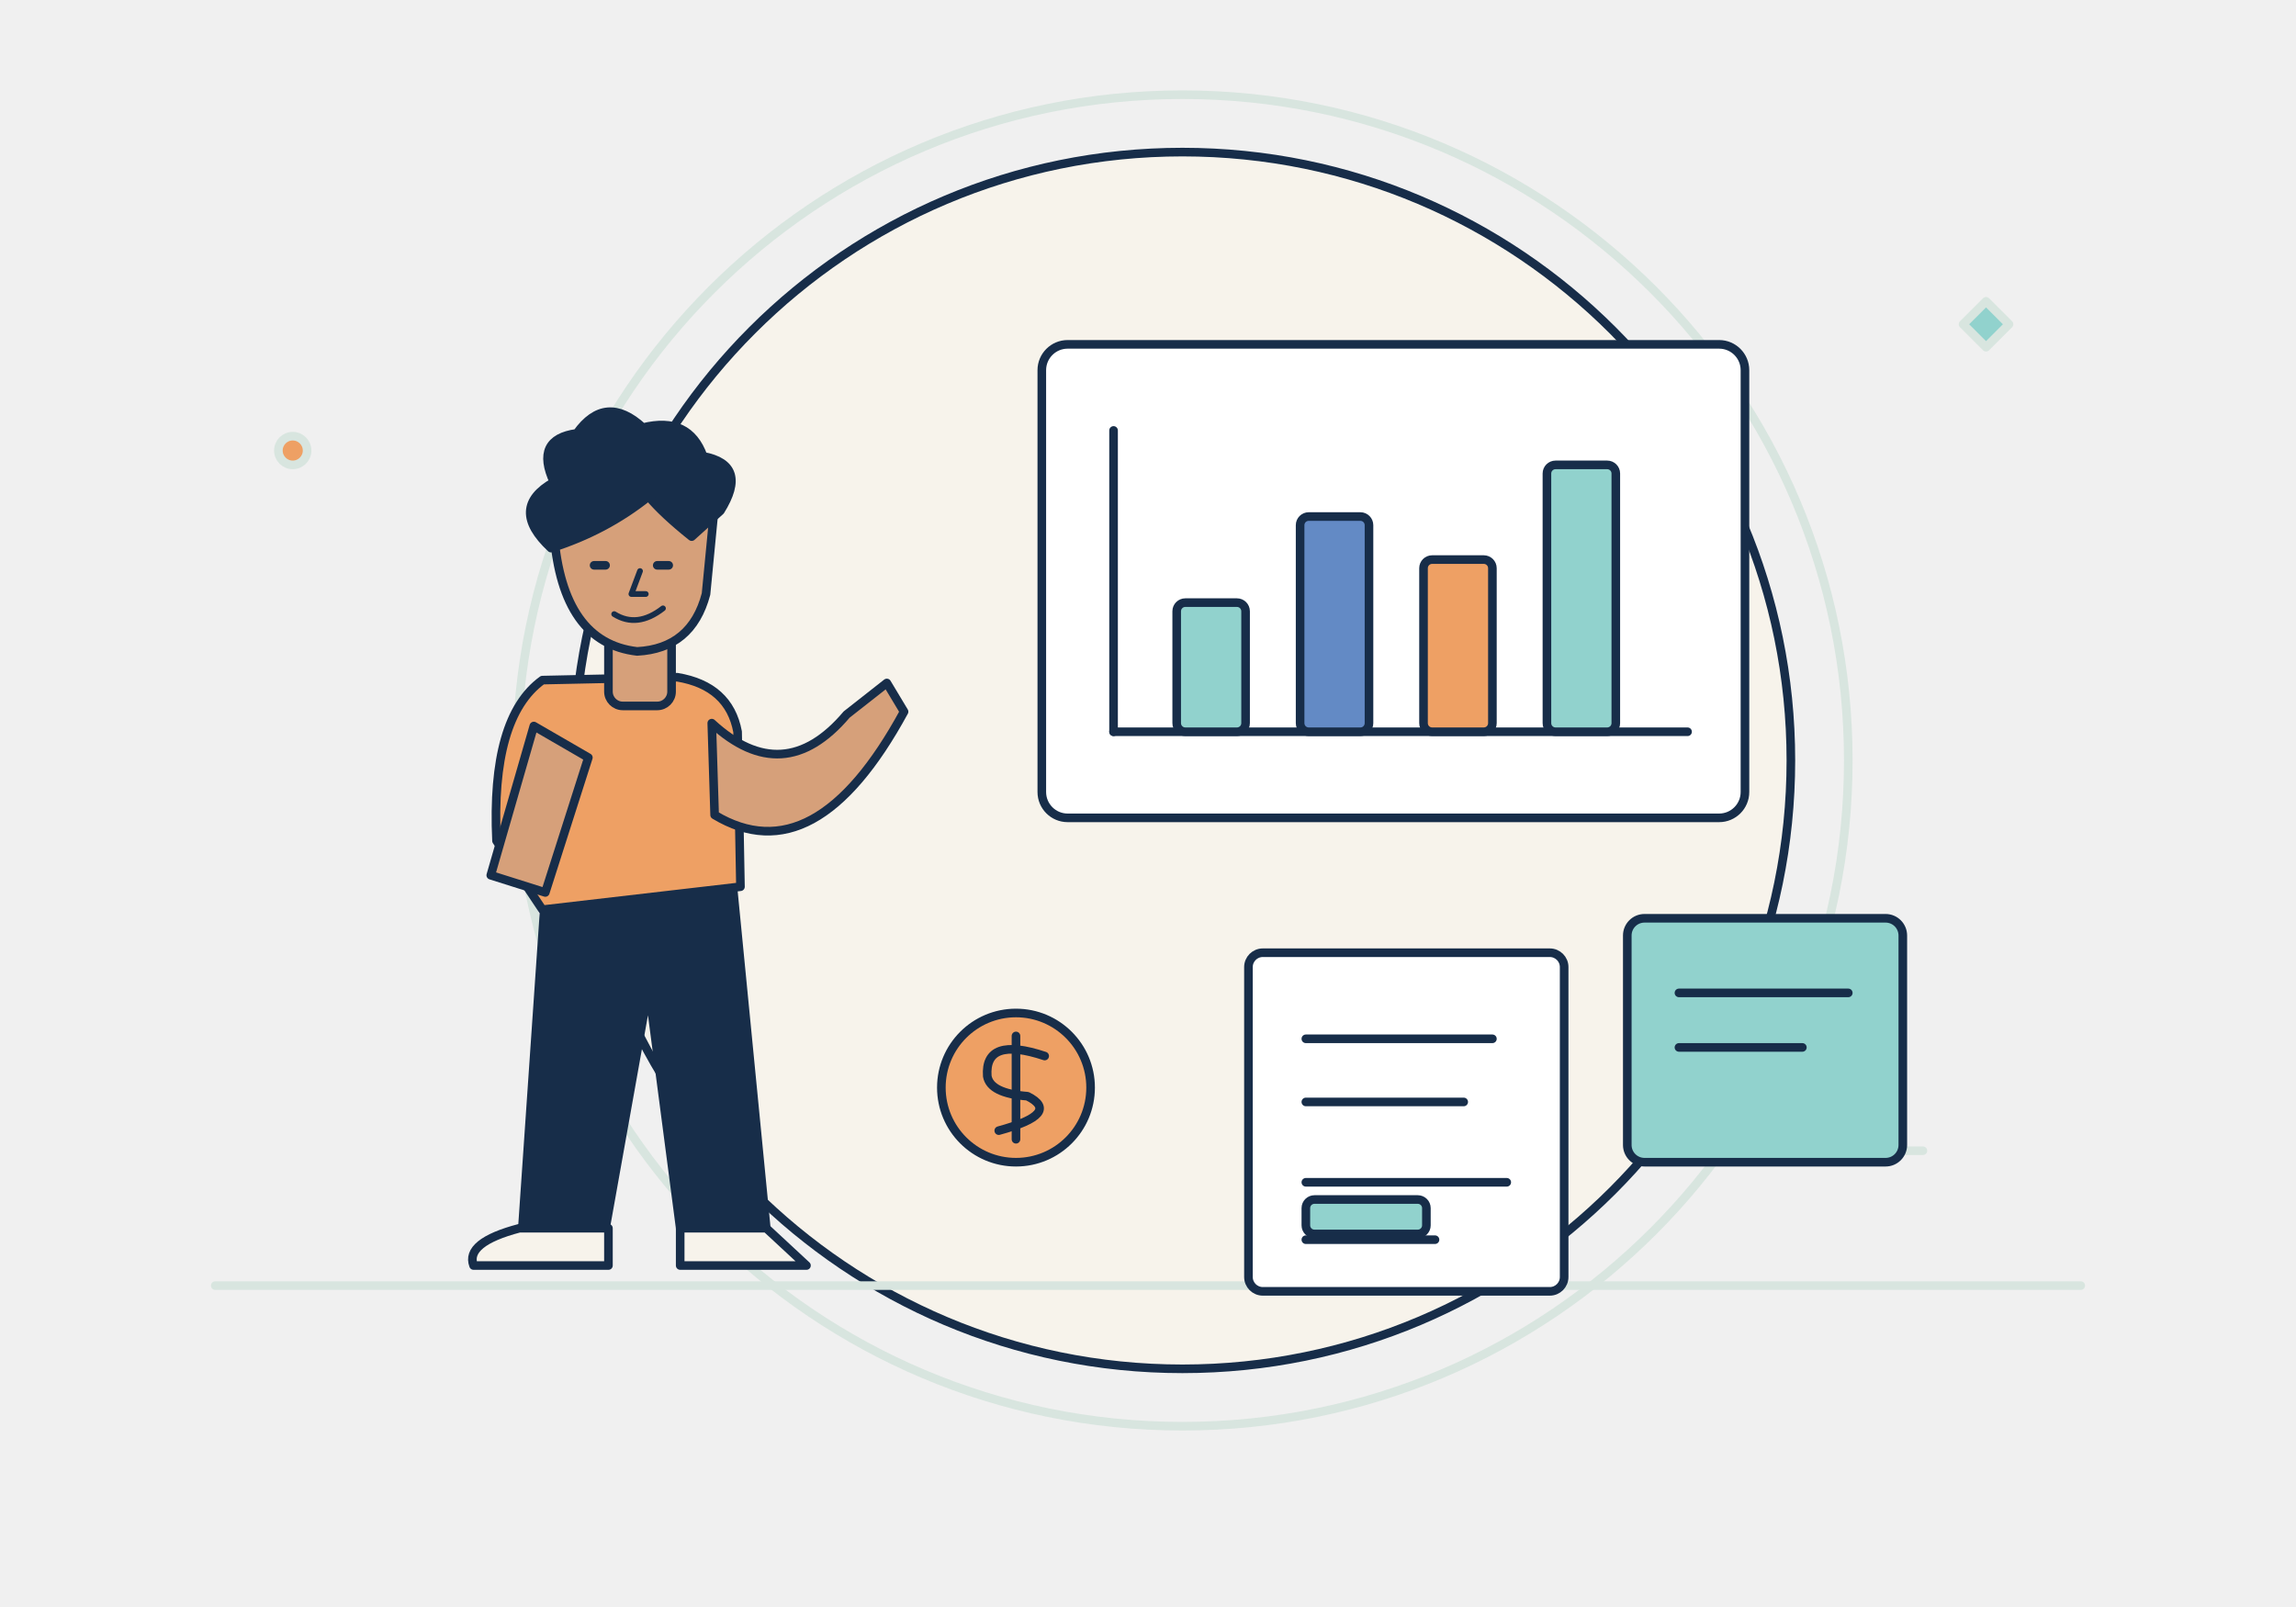
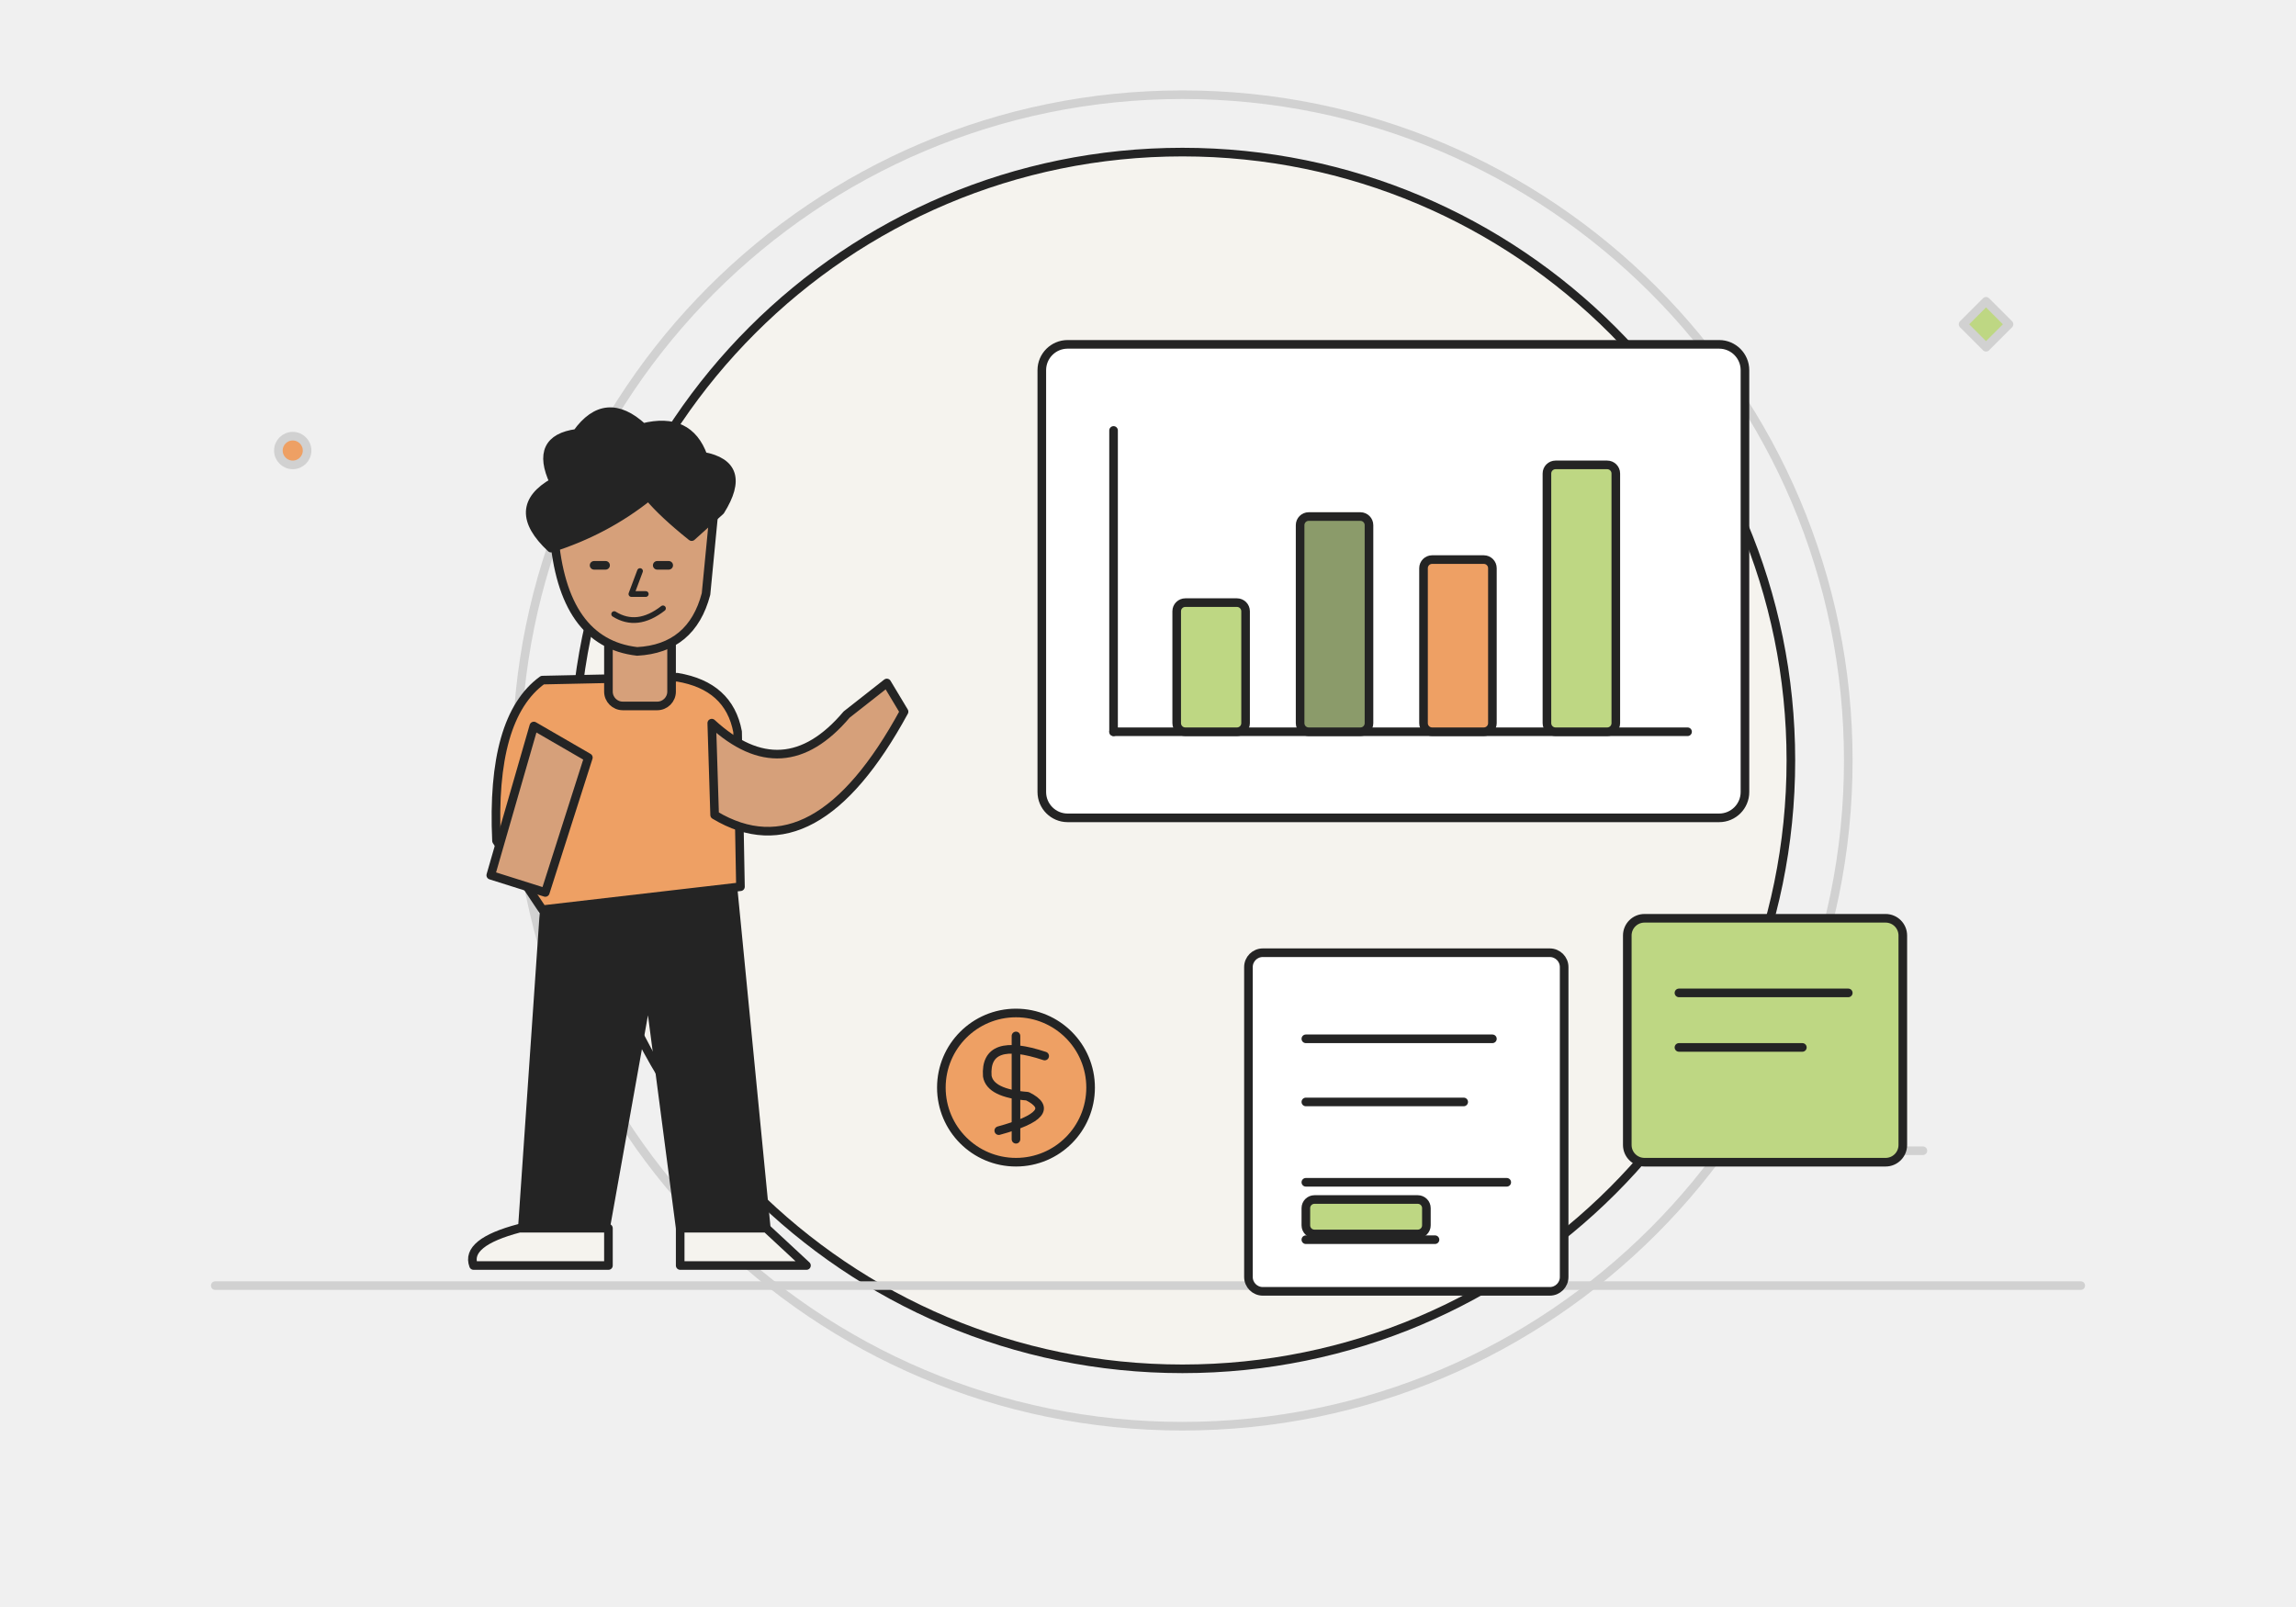
<svg xmlns="http://www.w3.org/2000/svg" viewBox="0 0 800 560" fill="none">
-   <g stroke="#172d49" stroke-width="3" stroke-linecap="round" stroke-linejoin="round">
-     <circle cx="412" cy="265" r="212" fill="#f7f3eb" />
-     <g stroke="#d8e5df">
+   <g stroke="#242424" stroke-width="3" stroke-linecap="round" stroke-linejoin="round">
+     <circle cx="412" cy="265" r="212" fill="#f5f3ee" />
+     <g stroke="#d1d1d1">
      <circle cx="412" cy="265" r="232" fill="none" />
      <path d="M75 448L725 448" fill="none" />
-       <path d="M692 105L700 113L692 121L684 113Z" fill="#91d2cd" />
+       <path d="M692 105L700 113L692 121L684 113Z" fill="#bed783" />
      <circle cx="102" cy="157" r="5" fill="#eea064" />
      <path d="M656 401L670 401" fill="none" />
    </g>
    <g transform="translate(363 120)">
      <rect x="0" y="0" width="245" height="165" rx="9" fill="#fff" />
      <path d="M25 135L225 135" fill="none" />
      <path d="M25 30L25 135" fill="none" />
-       <rect x="47" y="90" width="24" height="45" rx="3" fill="#91d2cd" />
-       <rect x="90" y="60" width="24" height="75" rx="3" fill="#638ac5" />
+       <rect x="47" y="90" width="24" height="45" rx="3" fill="#bed783" />
+       <rect x="90" y="60" width="24" height="75" rx="3" fill="#8b9b6a" />
      <rect x="133" y="75" width="24" height="60" rx="3" fill="#eea064" />
-       <rect x="176" y="42" width="24" height="93" rx="3" fill="#91d2cd" />
+       <rect x="176" y="42" width="24" height="93" rx="3" fill="#bed783" />
    </g>
    <g transform="translate(219 190) scale(1)">
-       <path d="M-28 107L-37 238L-8 238L7 154L18 238H48L35 105Z" fill="#172d49" />
-       <path d="M-38 238H-7V251H-54Q-57 243-38 238Z" fill="#f7f3eb" />
-       <path d="M18 238H48L62 251H18Z" fill="#f7f3eb" />
+       <path d="M-28 107L-37 238L-8 238L7 154L18 238H48L35 105Z" fill="#242424" />
+       <path d="M-38 238H-7V251H-54Q-57 243-38 238Z" fill="#f5f3ee" />
+       <path d="M18 238H48L62 251H18Z" fill="#f5f3ee" />
      <path d="M-30 47Q-48 60-46 103L-30 127L39 119L38 65Q35 49 17 46Z" fill="#eea064" />
      <rect x="-7" y="27" width="22" height="29" rx="5" fill="#d6a07a" />
      <path d="M-26 -4Q-27 -29-4 -35Q22 -39 30 -14L27 17Q22 36 3 37Q-23 34-26 -4Z" fill="#d6a07a" />
-       <path d="M-27 1Q-42-13-26-22Q-33-37-18-39Q-8-53 5-41Q21-45 26-31Q42-28 32-12L22-3Q12-11 7-17Q-8-5-27 1Z" fill="#172d49" />
+       <path d="M-27 1Q-42-13-26-22Q-33-37-18-39Q-8-53 5-41Q21-45 26-31Q42-28 32-12L22-3Q12-11 7-17Q-8-5-27 1Z" fill="#242424" />
      <path d="M-12 7L-8 7M10 7L14 7" fill="none" stroke-width="3" />
      <path d="M4 9L1 17H6M-5 24Q3 29 12 22" fill="none" stroke-width="2" />
      <path d="M-33 63L-48 115L-29 121L-14 74Z" fill="#d6a07a" />
      <path d="M29 62Q54 85 76 59L90 48L96 58Q65 115 30 94Z" fill="#d6a07a" />
    </g>
    <g transform="translate(435 332)">
      <rect x="0" y="0" width="110" height="118" rx="5" fill="#fff" />
      <path d="M20 30L85 30" fill="none" />
      <path d="M20 52L75 52" fill="none" />
      <path d="M20 80L90 80" fill="none" />
      <path d="M20 100L65 100" fill="none" />
-       <rect x="20" y="86" width="42" height="12" rx="3" fill="#91d2cd" />
+       <rect x="20" y="86" width="42" height="12" rx="3" fill="#bed783" />
    </g>
-     <rect x="567" y="320" width="96" height="85" rx="6" fill="#91d2cd" />
+     <rect x="567" y="320" width="96" height="85" rx="6" fill="#bed783" />
    <path d="M585 346L644 346" fill="none" />
    <path d="M585 365L628 365" fill="none" />
    <circle cx="354" cy="379" r="26" fill="#eea064" />
    <path d="M354 361L354 397" fill="none" />
    <path d="M364 368Q343 361 344 375Q345 381 358 382Q370 388 348 394" fill="none" />
  </g>
</svg>
